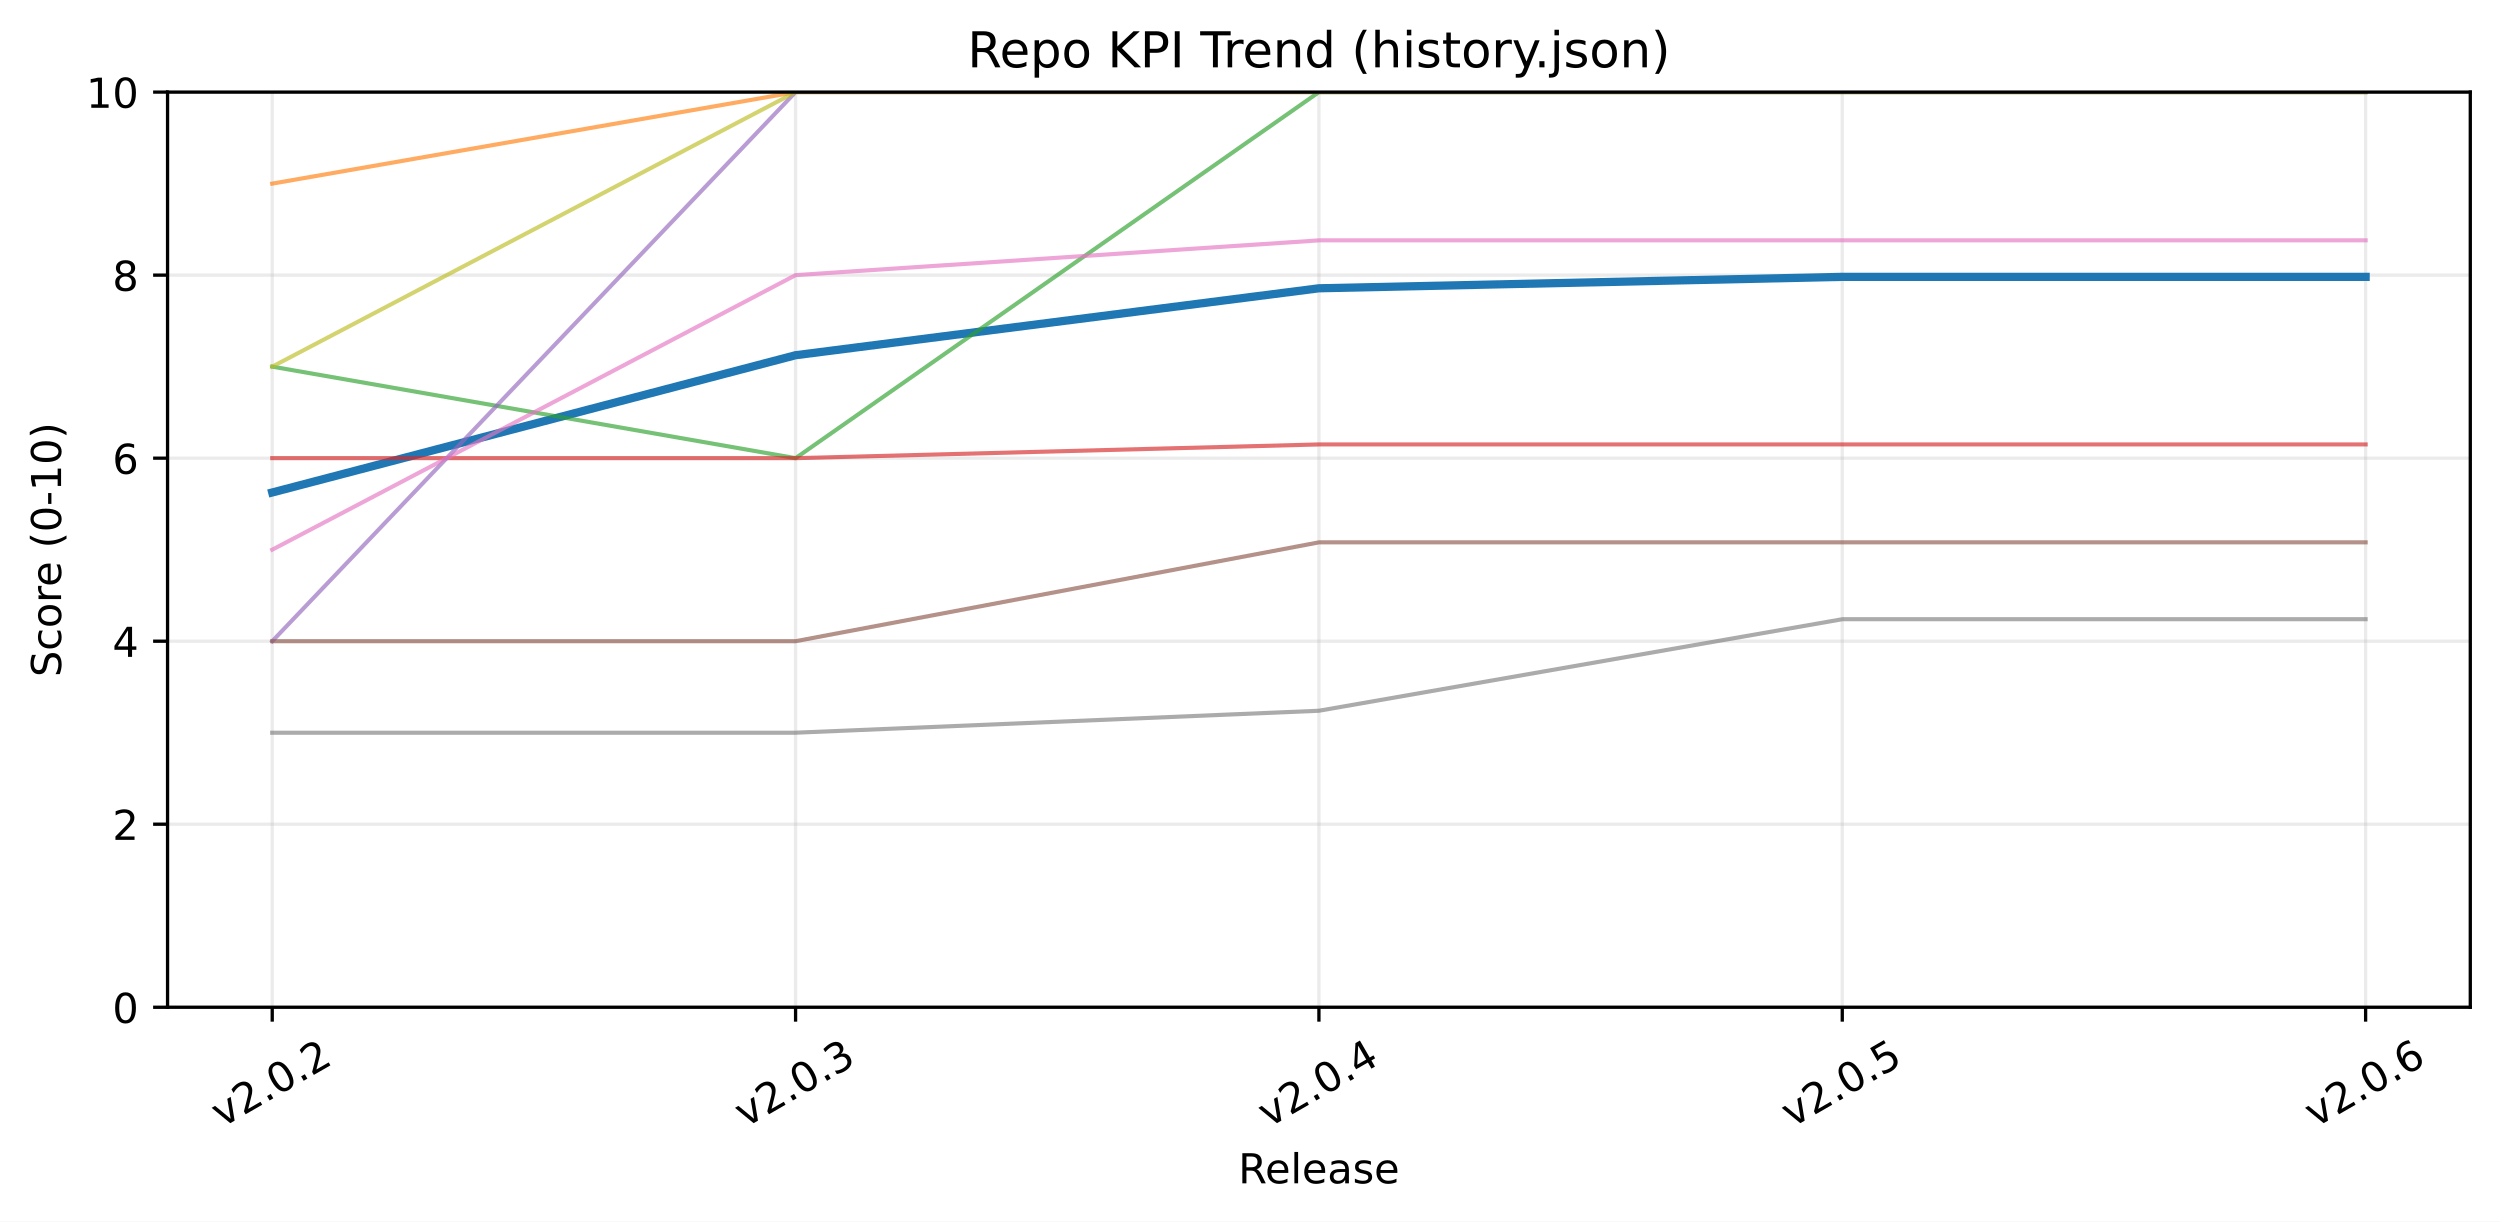
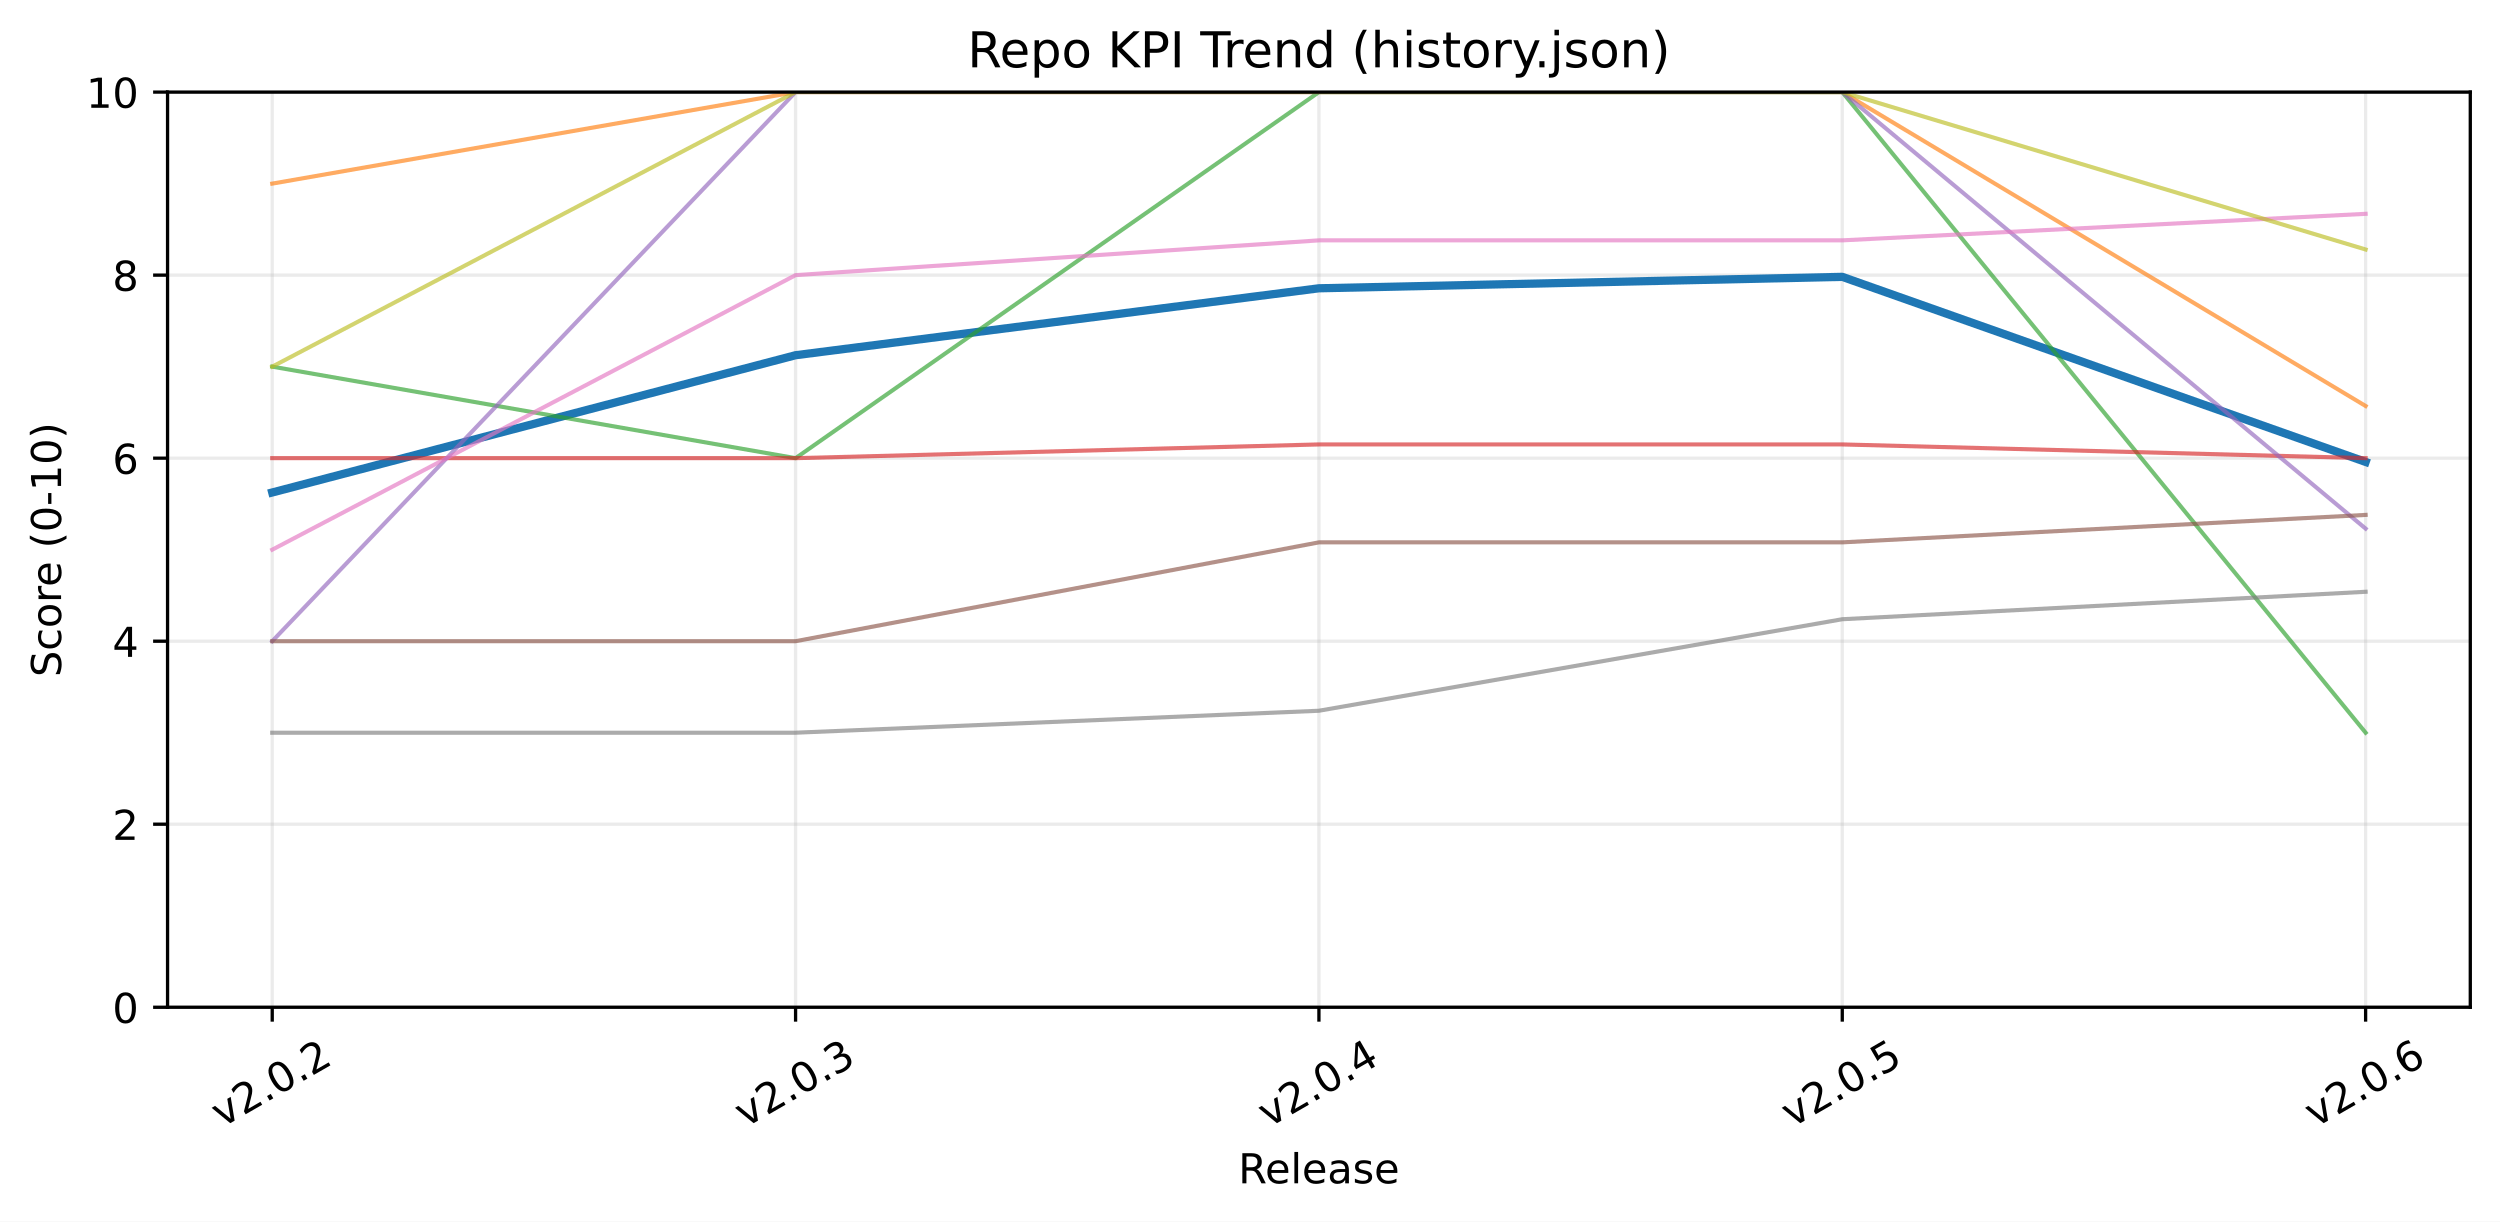
<svg xmlns="http://www.w3.org/2000/svg" xmlns:xlink="http://www.w3.org/1999/xlink" width="605.803pt" height="296.019pt" viewBox="0 0 605.803 296.019" version="1.1">
  <defs>
    <style type="text/css">*{stroke-linejoin: round; stroke-linecap: butt}</style>
  </defs>
  <g id="figure_1">
    <g id="patch_1">
      <path d="M 0 296.019  L 605.803 296.019  L 605.803 0  L 0 0  z " style="fill: #ffffff" />
    </g>
    <g id="axes_1">
      <g id="patch_2">
        <path d="M 40.603 244.078  L 598.603 244.078  L 598.603 22.318  L 40.603 22.318  z " style="fill: #ffffff" />
      </g>
      <g id="matplotlib.axis_1">
        <g id="xtick_1">
          <g id="line2d_1">
-             <path d="M 65.967 244.078  L 65.967 22.318  " clip-path="url(#p51d5e1e572)" style="fill: none; stroke: #b0b0b0; stroke-opacity: 0.25; stroke-width: 0.8; stroke-linecap: square" />
+             <path d="M 65.967 244.078  L 65.967 22.318  " clip-path="url(#p306a443cba)" style="fill: none; stroke: #b0b0b0; stroke-opacity: 0.25; stroke-width: 0.8; stroke-linecap: square" />
          </g>
          <g id="line2d_2">
            <defs>
-               <path id="m63b05136ea" d="M 0 0  L 0 3.5  " style="stroke: #000000; stroke-width: 0.8" />
+               <path id="mf2955e19dd" d="M 0 0  L 0 3.5  " style="stroke: #000000; stroke-width: 0.8" />
            </defs>
            <g>
-               <use xlink:href="#m63b05136ea" x="65.967" y="244.078" style="stroke: #000000; stroke-width: 0.8" />
+               <use xlink:href="#mf2955e19dd" x="65.967" y="244.078" style="stroke: #000000; stroke-width: 0.8" />
            </g>
          </g>
          <g id="text_1">
            <g transform="translate(53.76609 273.3398) rotate(-30) scale(0.1 -0.1)">
              <defs>
                <path id="DejaVuSans-76" d="M 191 3500  L 800 3500  L 1894 563  L 2988 3500  L 3597 3500  L 2284 0  L 1503 0  L 191 3500  z " transform="scale(0.015625)" />
                <path id="DejaVuSans-32" d="M 1228 531  L 3431 531  L 3431 0  L 469 0  L 469 531  Q 828 903 1448 1529  Q 2069 2156 2228 2338  Q 2531 2678 2651 2914  Q 2772 3150 2772 3378  Q 2772 3750 2511 3984  Q 2250 4219 1831 4219  Q 1534 4219 1204 4116  Q 875 4013 500 3803  L 500 4441  Q 881 4594 1212 4672  Q 1544 4750 1819 4750  Q 2544 4750 2975 4387  Q 3406 4025 3406 3419  Q 3406 3131 3298 2873  Q 3191 2616 2906 2266  Q 2828 2175 2409 1742  Q 1991 1309 1228 531  z " transform="scale(0.015625)" />
                <path id="DejaVuSans-2e" d="M 684 794  L 1344 794  L 1344 0  L 684 0  L 684 794  z " transform="scale(0.015625)" />
                <path id="DejaVuSans-30" d="M 2034 4250  Q 1547 4250 1301 3770  Q 1056 3291 1056 2328  Q 1056 1369 1301 889  Q 1547 409 2034 409  Q 2525 409 2770 889  Q 3016 1369 3016 2328  Q 3016 3291 2770 3770  Q 2525 4250 2034 4250  z M 2034 4750  Q 2819 4750 3233 4129  Q 3647 3509 3647 2328  Q 3647 1150 3233 529  Q 2819 -91 2034 -91  Q 1250 -91 836 529  Q 422 1150 422 2328  Q 422 3509 836 4129  Q 1250 4750 2034 4750  z " transform="scale(0.015625)" />
              </defs>
              <use xlink:href="#DejaVuSans-76" />
              <use xlink:href="#DejaVuSans-32" x="59.18" />
              <use xlink:href="#DejaVuSans-2e" x="122.803" />
              <use xlink:href="#DejaVuSans-30" x="154.59" />
              <use xlink:href="#DejaVuSans-2e" x="218.213" />
              <use xlink:href="#DejaVuSans-32" x="250" />
            </g>
          </g>
        </g>
        <g id="xtick_2">
          <g id="line2d_3">
-             <path d="M 192.785 244.078  L 192.785 22.318  " clip-path="url(#p51d5e1e572)" style="fill: none; stroke: #b0b0b0; stroke-opacity: 0.25; stroke-width: 0.8; stroke-linecap: square" />
+             <path d="M 192.785 244.078  L 192.785 22.318  " clip-path="url(#p306a443cba)" style="fill: none; stroke: #b0b0b0; stroke-opacity: 0.25; stroke-width: 0.8; stroke-linecap: square" />
          </g>
          <g id="line2d_4">
            <g>
-               <use xlink:href="#m63b05136ea" x="192.785" y="244.078" style="stroke: #000000; stroke-width: 0.8" />
+               <use xlink:href="#mf2955e19dd" x="192.785" y="244.078" style="stroke: #000000; stroke-width: 0.8" />
            </g>
          </g>
          <g id="text_2">
            <g transform="translate(180.5843 273.3398) rotate(-30) scale(0.1 -0.1)">
              <defs>
                <path id="DejaVuSans-33" d="M 2597 2516  Q 3050 2419 3304 2112  Q 3559 1806 3559 1356  Q 3559 666 3084 287  Q 2609 -91 1734 -91  Q 1441 -91 1130 -33  Q 819 25 488 141  L 488 750  Q 750 597 1062 519  Q 1375 441 1716 441  Q 2309 441 2620 675  Q 2931 909 2931 1356  Q 2931 1769 2642 2001  Q 2353 2234 1838 2234  L 1294 2234  L 1294 2753  L 1863 2753  Q 2328 2753 2575 2939  Q 2822 3125 2822 3475  Q 2822 3834 2567 4026  Q 2313 4219 1838 4219  Q 1578 4219 1281 4162  Q 984 4106 628 3988  L 628 4550  Q 988 4650 1302 4700  Q 1616 4750 1894 4750  Q 2613 4750 3031 4423  Q 3450 4097 3450 3541  Q 3450 3153 3228 2886  Q 3006 2619 2597 2516  z " transform="scale(0.015625)" />
              </defs>
              <use xlink:href="#DejaVuSans-76" />
              <use xlink:href="#DejaVuSans-32" x="59.18" />
              <use xlink:href="#DejaVuSans-2e" x="122.803" />
              <use xlink:href="#DejaVuSans-30" x="154.59" />
              <use xlink:href="#DejaVuSans-2e" x="218.213" />
              <use xlink:href="#DejaVuSans-33" x="250" />
            </g>
          </g>
        </g>
        <g id="xtick_3">
          <g id="line2d_5">
-             <path d="M 319.603 244.078  L 319.603 22.318  " clip-path="url(#p51d5e1e572)" style="fill: none; stroke: #b0b0b0; stroke-opacity: 0.25; stroke-width: 0.8; stroke-linecap: square" />
+             <path d="M 319.603 244.078  L 319.603 22.318  " clip-path="url(#p306a443cba)" style="fill: none; stroke: #b0b0b0; stroke-opacity: 0.25; stroke-width: 0.8; stroke-linecap: square" />
          </g>
          <g id="line2d_6">
            <g>
-               <use xlink:href="#m63b05136ea" x="319.603" y="244.078" style="stroke: #000000; stroke-width: 0.8" />
+               <use xlink:href="#mf2955e19dd" x="319.603" y="244.078" style="stroke: #000000; stroke-width: 0.8" />
            </g>
          </g>
          <g id="text_3">
            <g transform="translate(307.4025 273.3398) rotate(-30) scale(0.1 -0.1)">
              <defs>
                <path id="DejaVuSans-34" d="M 2419 4116  L 825 1625  L 2419 1625  L 2419 4116  z M 2253 4666  L 3047 4666  L 3047 1625  L 3713 1625  L 3713 1100  L 3047 1100  L 3047 0  L 2419 0  L 2419 1100  L 313 1100  L 313 1709  L 2253 4666  z " transform="scale(0.015625)" />
              </defs>
              <use xlink:href="#DejaVuSans-76" />
              <use xlink:href="#DejaVuSans-32" x="59.18" />
              <use xlink:href="#DejaVuSans-2e" x="122.803" />
              <use xlink:href="#DejaVuSans-30" x="154.59" />
              <use xlink:href="#DejaVuSans-2e" x="218.213" />
              <use xlink:href="#DejaVuSans-34" x="250" />
            </g>
          </g>
        </g>
        <g id="xtick_4">
          <g id="line2d_7">
-             <path d="M 446.421 244.078  L 446.421 22.318  " clip-path="url(#p51d5e1e572)" style="fill: none; stroke: #b0b0b0; stroke-opacity: 0.25; stroke-width: 0.8; stroke-linecap: square" />
+             <path d="M 446.421 244.078  L 446.421 22.318  " clip-path="url(#p306a443cba)" style="fill: none; stroke: #b0b0b0; stroke-opacity: 0.25; stroke-width: 0.8; stroke-linecap: square" />
          </g>
          <g id="line2d_8">
            <g>
-               <use xlink:href="#m63b05136ea" x="446.421" y="244.078" style="stroke: #000000; stroke-width: 0.8" />
+               <use xlink:href="#mf2955e19dd" x="446.421" y="244.078" style="stroke: #000000; stroke-width: 0.8" />
            </g>
          </g>
          <g id="text_4">
            <g transform="translate(434.2206 273.3398) rotate(-30) scale(0.1 -0.1)">
              <defs>
                <path id="DejaVuSans-35" d="M 691 4666  L 3169 4666  L 3169 4134  L 1269 4134  L 1269 2991  Q 1406 3038 1543 3061  Q 1681 3084 1819 3084  Q 2600 3084 3056 2656  Q 3513 2228 3513 1497  Q 3513 744 3044 326  Q 2575 -91 1722 -91  Q 1428 -91 1123 -41  Q 819 9 494 109  L 494 744  Q 775 591 1075 516  Q 1375 441 1709 441  Q 2250 441 2565 725  Q 2881 1009 2881 1497  Q 2881 1984 2565 2268  Q 2250 2553 1709 2553  Q 1456 2553 1204 2497  Q 953 2441 691 2322  L 691 4666  z " transform="scale(0.015625)" />
              </defs>
              <use xlink:href="#DejaVuSans-76" />
              <use xlink:href="#DejaVuSans-32" x="59.18" />
              <use xlink:href="#DejaVuSans-2e" x="122.803" />
              <use xlink:href="#DejaVuSans-30" x="154.59" />
              <use xlink:href="#DejaVuSans-2e" x="218.213" />
              <use xlink:href="#DejaVuSans-35" x="250" />
            </g>
          </g>
        </g>
        <g id="xtick_5">
          <g id="line2d_9">
-             <path d="M 573.239 244.078  L 573.239 22.318  " clip-path="url(#p51d5e1e572)" style="fill: none; stroke: #b0b0b0; stroke-opacity: 0.25; stroke-width: 0.8; stroke-linecap: square" />
+             <path d="M 573.239 244.078  L 573.239 22.318  " clip-path="url(#p306a443cba)" style="fill: none; stroke: #b0b0b0; stroke-opacity: 0.25; stroke-width: 0.8; stroke-linecap: square" />
          </g>
          <g id="line2d_10">
            <g>
-               <use xlink:href="#m63b05136ea" x="573.239" y="244.078" style="stroke: #000000; stroke-width: 0.8" />
+               <use xlink:href="#mf2955e19dd" x="573.239" y="244.078" style="stroke: #000000; stroke-width: 0.8" />
            </g>
          </g>
          <g id="text_5">
            <g transform="translate(561.0388 273.3398) rotate(-30) scale(0.1 -0.1)">
              <defs>
                <path id="DejaVuSans-36" d="M 2113 2584  Q 1688 2584 1439 2293  Q 1191 2003 1191 1497  Q 1191 994 1439 701  Q 1688 409 2113 409  Q 2538 409 2786 701  Q 3034 994 3034 1497  Q 3034 2003 2786 2293  Q 2538 2584 2113 2584  z M 3366 4563  L 3366 3988  Q 3128 4100 2886 4159  Q 2644 4219 2406 4219  Q 1781 4219 1451 3797  Q 1122 3375 1075 2522  Q 1259 2794 1537 2939  Q 1816 3084 2150 3084  Q 2853 3084 3261 2657  Q 3669 2231 3669 1497  Q 3669 778 3244 343  Q 2819 -91 2113 -91  Q 1303 -91 875 529  Q 447 1150 447 2328  Q 447 3434 972 4092  Q 1497 4750 2381 4750  Q 2619 4750 2861 4703  Q 3103 4656 3366 4563  z " transform="scale(0.015625)" />
              </defs>
              <use xlink:href="#DejaVuSans-76" />
              <use xlink:href="#DejaVuSans-32" x="59.18" />
              <use xlink:href="#DejaVuSans-2e" x="122.803" />
              <use xlink:href="#DejaVuSans-30" x="154.59" />
              <use xlink:href="#DejaVuSans-2e" x="218.213" />
              <use xlink:href="#DejaVuSans-36" x="250" />
            </g>
          </g>
        </g>
        <g id="text_6">
          <g transform="translate(300.0664 286.7393) scale(0.1 -0.1)">
            <defs>
              <path id="DejaVuSans-52" d="M 2841 2188  Q 3044 2119 3236 1894  Q 3428 1669 3622 1275  L 4263 0  L 3584 0  L 2988 1197  Q 2756 1666 2539 1819  Q 2322 1972 1947 1972  L 1259 1972  L 1259 0  L 628 0  L 628 4666  L 2053 4666  Q 2853 4666 3247 4331  Q 3641 3997 3641 3322  Q 3641 2881 3436 2590  Q 3231 2300 2841 2188  z M 1259 4147  L 1259 2491  L 2053 2491  Q 2509 2491 2742 2702  Q 2975 2913 2975 3322  Q 2975 3731 2742 3939  Q 2509 4147 2053 4147  L 1259 4147  z " transform="scale(0.015625)" />
              <path id="DejaVuSans-65" d="M 3597 1894  L 3597 1613  L 953 1613  Q 991 1019 1311 708  Q 1631 397 2203 397  Q 2534 397 2845 478  Q 3156 559 3463 722  L 3463 178  Q 3153 47 2828 -22  Q 2503 -91 2169 -91  Q 1331 -91 842 396  Q 353 884 353 1716  Q 353 2575 817 3079  Q 1281 3584 2069 3584  Q 2775 3584 3186 3129  Q 3597 2675 3597 1894  z M 3022 2063  Q 3016 2534 2758 2815  Q 2500 3097 2075 3097  Q 1594 3097 1305 2825  Q 1016 2553 972 2059  L 3022 2063  z " transform="scale(0.015625)" />
              <path id="DejaVuSans-6c" d="M 603 4863  L 1178 4863  L 1178 0  L 603 0  L 603 4863  z " transform="scale(0.015625)" />
              <path id="DejaVuSans-61" d="M 2194 1759  Q 1497 1759 1228 1600  Q 959 1441 959 1056  Q 959 750 1161 570  Q 1363 391 1709 391  Q 2188 391 2477 730  Q 2766 1069 2766 1631  L 2766 1759  L 2194 1759  z M 3341 1997  L 3341 0  L 2766 0  L 2766 531  Q 2569 213 2275 61  Q 1981 -91 1556 -91  Q 1019 -91 701 211  Q 384 513 384 1019  Q 384 1609 779 1909  Q 1175 2209 1959 2209  L 2766 2209  L 2766 2266  Q 2766 2663 2505 2880  Q 2244 3097 1772 3097  Q 1472 3097 1187 3025  Q 903 2953 641 2809  L 641 3341  Q 956 3463 1253 3523  Q 1550 3584 1831 3584  Q 2591 3584 2966 3190  Q 3341 2797 3341 1997  z " transform="scale(0.015625)" />
              <path id="DejaVuSans-73" d="M 2834 3397  L 2834 2853  Q 2591 2978 2328 3040  Q 2066 3103 1784 3103  Q 1356 3103 1142 2972  Q 928 2841 928 2578  Q 928 2378 1081 2264  Q 1234 2150 1697 2047  L 1894 2003  Q 2506 1872 2764 1633  Q 3022 1394 3022 966  Q 3022 478 2636 193  Q 2250 -91 1575 -91  Q 1294 -91 989 -36  Q 684 19 347 128  L 347 722  Q 666 556 975 473  Q 1284 391 1588 391  Q 1994 391 2212 530  Q 2431 669 2431 922  Q 2431 1156 2273 1281  Q 2116 1406 1581 1522  L 1381 1569  Q 847 1681 609 1914  Q 372 2147 372 2553  Q 372 3047 722 3315  Q 1072 3584 1716 3584  Q 2034 3584 2315 3537  Q 2597 3491 2834 3397  z " transform="scale(0.015625)" />
            </defs>
            <use xlink:href="#DejaVuSans-52" />
            <use xlink:href="#DejaVuSans-65" x="64.982" />
            <use xlink:href="#DejaVuSans-6c" x="126.506" />
            <use xlink:href="#DejaVuSans-65" x="154.289" />
            <use xlink:href="#DejaVuSans-61" x="215.812" />
            <use xlink:href="#DejaVuSans-73" x="277.092" />
            <use xlink:href="#DejaVuSans-65" x="329.191" />
          </g>
        </g>
      </g>
      <g id="matplotlib.axis_2">
        <g id="ytick_1">
          <g id="line2d_11">
-             <path d="M 40.603 244.078  L 598.603 244.078  " clip-path="url(#p51d5e1e572)" style="fill: none; stroke: #b0b0b0; stroke-opacity: 0.25; stroke-width: 0.8; stroke-linecap: square" />
+             <path d="M 40.603 244.078  L 598.603 244.078  " clip-path="url(#p306a443cba)" style="fill: none; stroke: #b0b0b0; stroke-opacity: 0.25; stroke-width: 0.8; stroke-linecap: square" />
          </g>
          <g id="line2d_12">
            <defs>
-               <path id="m13b774874d" d="M 0 0  L -3.5 0  " style="stroke: #000000; stroke-width: 0.8" />
+               <path id="m51e073d839" d="M 0 0  L -3.5 0  " style="stroke: #000000; stroke-width: 0.8" />
            </defs>
            <g>
-               <use xlink:href="#m13b774874d" x="40.603" y="244.078" style="stroke: #000000; stroke-width: 0.8" />
+               <use xlink:href="#m51e073d839" x="40.603" y="244.078" style="stroke: #000000; stroke-width: 0.8" />
            </g>
          </g>
          <g id="text_7">
            <g transform="translate(27.24063 247.8773) scale(0.1 -0.1)">
              <use xlink:href="#DejaVuSans-30" />
            </g>
          </g>
        </g>
        <g id="ytick_2">
          <g id="line2d_13">
-             <path d="M 40.603 199.726  L 598.603 199.726  " clip-path="url(#p51d5e1e572)" style="fill: none; stroke: #b0b0b0; stroke-opacity: 0.25; stroke-width: 0.8; stroke-linecap: square" />
+             <path d="M 40.603 199.726  L 598.603 199.726  " clip-path="url(#p306a443cba)" style="fill: none; stroke: #b0b0b0; stroke-opacity: 0.25; stroke-width: 0.8; stroke-linecap: square" />
          </g>
          <g id="line2d_14">
            <g>
-               <use xlink:href="#m13b774874d" x="40.603" y="199.726" style="stroke: #000000; stroke-width: 0.8" />
+               <use xlink:href="#m51e073d839" x="40.603" y="199.726" style="stroke: #000000; stroke-width: 0.8" />
            </g>
          </g>
          <g id="text_8">
            <g transform="translate(27.24063 203.5253) scale(0.1 -0.1)">
              <use xlink:href="#DejaVuSans-32" />
            </g>
          </g>
        </g>
        <g id="ytick_3">
          <g id="line2d_15">
-             <path d="M 40.603 155.374  L 598.603 155.374  " clip-path="url(#p51d5e1e572)" style="fill: none; stroke: #b0b0b0; stroke-opacity: 0.25; stroke-width: 0.8; stroke-linecap: square" />
+             <path d="M 40.603 155.374  L 598.603 155.374  " clip-path="url(#p306a443cba)" style="fill: none; stroke: #b0b0b0; stroke-opacity: 0.25; stroke-width: 0.8; stroke-linecap: square" />
          </g>
          <g id="line2d_16">
            <g>
-               <use xlink:href="#m13b774874d" x="40.603" y="155.374" style="stroke: #000000; stroke-width: 0.8" />
+               <use xlink:href="#m51e073d839" x="40.603" y="155.374" style="stroke: #000000; stroke-width: 0.8" />
            </g>
          </g>
          <g id="text_9">
            <g transform="translate(27.24063 159.1733) scale(0.1 -0.1)">
              <use xlink:href="#DejaVuSans-34" />
            </g>
          </g>
        </g>
        <g id="ytick_4">
          <g id="line2d_17">
-             <path d="M 40.603 111.022  L 598.603 111.022  " clip-path="url(#p51d5e1e572)" style="fill: none; stroke: #b0b0b0; stroke-opacity: 0.25; stroke-width: 0.8; stroke-linecap: square" />
+             <path d="M 40.603 111.022  L 598.603 111.022  " clip-path="url(#p306a443cba)" style="fill: none; stroke: #b0b0b0; stroke-opacity: 0.25; stroke-width: 0.8; stroke-linecap: square" />
          </g>
          <g id="line2d_18">
            <g>
-               <use xlink:href="#m13b774874d" x="40.603" y="111.022" style="stroke: #000000; stroke-width: 0.8" />
+               <use xlink:href="#m51e073d839" x="40.603" y="111.022" style="stroke: #000000; stroke-width: 0.8" />
            </g>
          </g>
          <g id="text_10">
            <g transform="translate(27.24063 114.8213) scale(0.1 -0.1)">
              <use xlink:href="#DejaVuSans-36" />
            </g>
          </g>
        </g>
        <g id="ytick_5">
          <g id="line2d_19">
-             <path d="M 40.603 66.67  L 598.603 66.67  " clip-path="url(#p51d5e1e572)" style="fill: none; stroke: #b0b0b0; stroke-opacity: 0.25; stroke-width: 0.8; stroke-linecap: square" />
+             <path d="M 40.603 66.67  L 598.603 66.67  " clip-path="url(#p306a443cba)" style="fill: none; stroke: #b0b0b0; stroke-opacity: 0.25; stroke-width: 0.8; stroke-linecap: square" />
          </g>
          <g id="line2d_20">
            <g>
-               <use xlink:href="#m13b774874d" x="40.603" y="66.67" style="stroke: #000000; stroke-width: 0.8" />
+               <use xlink:href="#m51e073d839" x="40.603" y="66.67" style="stroke: #000000; stroke-width: 0.8" />
            </g>
          </g>
          <g id="text_11">
            <g transform="translate(27.24063 70.46934) scale(0.1 -0.1)">
              <defs>
                <path id="DejaVuSans-38" d="M 2034 2216  Q 1584 2216 1326 1975  Q 1069 1734 1069 1313  Q 1069 891 1326 650  Q 1584 409 2034 409  Q 2484 409 2743 651  Q 3003 894 3003 1313  Q 3003 1734 2745 1975  Q 2488 2216 2034 2216  z M 1403 2484  Q 997 2584 770 2862  Q 544 3141 544 3541  Q 544 4100 942 4425  Q 1341 4750 2034 4750  Q 2731 4750 3128 4425  Q 3525 4100 3525 3541  Q 3525 3141 3298 2862  Q 3072 2584 2669 2484  Q 3125 2378 3379 2068  Q 3634 1759 3634 1313  Q 3634 634 3220 271  Q 2806 -91 2034 -91  Q 1263 -91 848 271  Q 434 634 434 1313  Q 434 1759 690 2068  Q 947 2378 1403 2484  z M 1172 3481  Q 1172 3119 1398 2916  Q 1625 2713 2034 2713  Q 2441 2713 2670 2916  Q 2900 3119 2900 3481  Q 2900 3844 2670 4047  Q 2441 4250 2034 4250  Q 1625 4250 1398 4047  Q 1172 3844 1172 3481  z " transform="scale(0.015625)" />
              </defs>
              <use xlink:href="#DejaVuSans-38" />
            </g>
          </g>
        </g>
        <g id="ytick_6">
          <g id="line2d_21">
-             <path d="M 40.603 22.318  L 598.603 22.318  " clip-path="url(#p51d5e1e572)" style="fill: none; stroke: #b0b0b0; stroke-opacity: 0.25; stroke-width: 0.8; stroke-linecap: square" />
+             <path d="M 40.603 22.318  L 598.603 22.318  " clip-path="url(#p306a443cba)" style="fill: none; stroke: #b0b0b0; stroke-opacity: 0.25; stroke-width: 0.8; stroke-linecap: square" />
          </g>
          <g id="line2d_22">
            <g>
-               <use xlink:href="#m13b774874d" x="40.603" y="22.318" style="stroke: #000000; stroke-width: 0.8" />
+               <use xlink:href="#m51e073d839" x="40.603" y="22.318" style="stroke: #000000; stroke-width: 0.8" />
            </g>
          </g>
          <g id="text_12">
            <g transform="translate(20.87813 26.11734) scale(0.1 -0.1)">
              <defs>
                <path id="DejaVuSans-31" d="M 794 531  L 1825 531  L 1825 4091  L 703 3866  L 703 4441  L 1819 4666  L 2450 4666  L 2450 531  L 3481 531  L 3481 0  L 794 0  L 794 531  z " transform="scale(0.015625)" />
              </defs>
              <use xlink:href="#DejaVuSans-31" />
              <use xlink:href="#DejaVuSans-30" x="63.623" />
            </g>
          </g>
        </g>
        <g id="text_13">
          <g transform="translate(14.79844 164.0387) rotate(-90) scale(0.1 -0.1)">
            <defs>
              <path id="DejaVuSans-53" d="M 3425 4513  L 3425 3897  Q 3066 4069 2747 4153  Q 2428 4238 2131 4238  Q 1616 4238 1336 4038  Q 1056 3838 1056 3469  Q 1056 3159 1242 3001  Q 1428 2844 1947 2747  L 2328 2669  Q 3034 2534 3370 2195  Q 3706 1856 3706 1288  Q 3706 609 3251 259  Q 2797 -91 1919 -91  Q 1588 -91 1214 -16  Q 841 59 441 206  L 441 856  Q 825 641 1194 531  Q 1563 422 1919 422  Q 2459 422 2753 634  Q 3047 847 3047 1241  Q 3047 1584 2836 1778  Q 2625 1972 2144 2069  L 1759 2144  Q 1053 2284 737 2584  Q 422 2884 422 3419  Q 422 4038 858 4394  Q 1294 4750 2059 4750  Q 2388 4750 2728 4690  Q 3069 4631 3425 4513  z " transform="scale(0.015625)" />
              <path id="DejaVuSans-63" d="M 3122 3366  L 3122 2828  Q 2878 2963 2633 3030  Q 2388 3097 2138 3097  Q 1578 3097 1268 2742  Q 959 2388 959 1747  Q 959 1106 1268 751  Q 1578 397 2138 397  Q 2388 397 2633 464  Q 2878 531 3122 666  L 3122 134  Q 2881 22 2623 -34  Q 2366 -91 2075 -91  Q 1284 -91 818 406  Q 353 903 353 1747  Q 353 2603 823 3093  Q 1294 3584 2113 3584  Q 2378 3584 2631 3529  Q 2884 3475 3122 3366  z " transform="scale(0.015625)" />
              <path id="DejaVuSans-6f" d="M 1959 3097  Q 1497 3097 1228 2736  Q 959 2375 959 1747  Q 959 1119 1226 758  Q 1494 397 1959 397  Q 2419 397 2687 759  Q 2956 1122 2956 1747  Q 2956 2369 2687 2733  Q 2419 3097 1959 3097  z M 1959 3584  Q 2709 3584 3137 3096  Q 3566 2609 3566 1747  Q 3566 888 3137 398  Q 2709 -91 1959 -91  Q 1206 -91 779 398  Q 353 888 353 1747  Q 353 2609 779 3096  Q 1206 3584 1959 3584  z " transform="scale(0.015625)" />
              <path id="DejaVuSans-72" d="M 2631 2963  Q 2534 3019 2420 3045  Q 2306 3072 2169 3072  Q 1681 3072 1420 2755  Q 1159 2438 1159 1844  L 1159 0  L 581 0  L 581 3500  L 1159 3500  L 1159 2956  Q 1341 3275 1631 3429  Q 1922 3584 2338 3584  Q 2397 3584 2469 3576  Q 2541 3569 2628 3553  L 2631 2963  z " transform="scale(0.015625)" />
              <path id="DejaVuSans-20" transform="scale(0.015625)" />
              <path id="DejaVuSans-28" d="M 1984 4856  Q 1566 4138 1362 3434  Q 1159 2731 1159 2009  Q 1159 1288 1364 580  Q 1569 -128 1984 -844  L 1484 -844  Q 1016 -109 783 600  Q 550 1309 550 2009  Q 550 2706 781 3412  Q 1013 4119 1484 4856  L 1984 4856  z " transform="scale(0.015625)" />
              <path id="DejaVuSans-2d" d="M 313 2009  L 1997 2009  L 1997 1497  L 313 1497  L 313 2009  z " transform="scale(0.015625)" />
              <path id="DejaVuSans-29" d="M 513 4856  L 1013 4856  Q 1481 4119 1714 3412  Q 1947 2706 1947 2009  Q 1947 1309 1714 600  Q 1481 -109 1013 -844  L 513 -844  Q 928 -128 1133 580  Q 1338 1288 1338 2009  Q 1338 2731 1133 3434  Q 928 4138 513 4856  z " transform="scale(0.015625)" />
            </defs>
            <use xlink:href="#DejaVuSans-53" />
            <use xlink:href="#DejaVuSans-63" x="63.477" />
            <use xlink:href="#DejaVuSans-6f" x="118.457" />
            <use xlink:href="#DejaVuSans-72" x="179.639" />
            <use xlink:href="#DejaVuSans-65" x="218.502" />
            <use xlink:href="#DejaVuSans-20" x="280.025" />
            <use xlink:href="#DejaVuSans-28" x="311.812" />
            <use xlink:href="#DejaVuSans-30" x="350.826" />
            <use xlink:href="#DejaVuSans-2d" x="414.449" />
            <use xlink:href="#DejaVuSans-31" x="450.533" />
            <use xlink:href="#DejaVuSans-30" x="514.156" />
            <use xlink:href="#DejaVuSans-29" x="577.779" />
          </g>
        </g>
      </g>
      <g id="line2d_23">
-         <path d="M 65.967 119.338  L 192.785 86.074  L 319.603 69.858  L 446.421 67.086  L 573.239 67.086  " clip-path="url(#p51d5e1e572)" style="fill: none; stroke: #1f77b4; stroke-width: 2; stroke-linecap: square" />
+         <path d="M 65.967 119.338  L 192.785 86.074  L 319.603 69.858  L 446.421 67.086  L 573.239 111.937  " clip-path="url(#p306a443cba)" style="fill: none; stroke: #1f77b4; stroke-width: 2; stroke-linecap: square" />
      </g>
      <g id="line2d_24">
-         <path d="M 65.967 44.494  L 192.785 22.318  L 319.603 22.318  L 446.421 22.318  L 573.239 22.318  " clip-path="url(#p51d5e1e572)" style="fill: none; stroke: #ff7f0e; stroke-opacity: 0.65; stroke-linecap: square" />
+         <path d="M 65.967 44.494  L 192.785 22.318  L 319.603 22.318  L 446.421 22.318  L 573.239 98.382  " clip-path="url(#p306a443cba)" style="fill: none; stroke: #ff7f0e; stroke-opacity: 0.65; stroke-linecap: square" />
      </g>
      <g id="line2d_25">
-         <path d="M 65.967 88.846  L 192.785 111.022  L 319.603 22.318  L 446.421 22.318  L 573.239 22.318  " clip-path="url(#p51d5e1e572)" style="fill: none; stroke: #2ca02c; stroke-opacity: 0.65; stroke-linecap: square" />
+         <path d="M 65.967 88.846  L 192.785 111.022  L 319.603 22.318  L 446.421 22.318  L 573.239 177.55  " clip-path="url(#p306a443cba)" style="fill: none; stroke: #2ca02c; stroke-opacity: 0.65; stroke-linecap: square" />
      </g>
      <g id="line2d_26">
-         <path d="M 65.967 111.022  L 192.785 111.022  L 319.603 107.696  L 446.421 107.696  L 573.239 107.696  " clip-path="url(#p51d5e1e572)" style="fill: none; stroke: #d62728; stroke-opacity: 0.65; stroke-linecap: square" />
+         <path d="M 65.967 111.022  L 192.785 111.022  L 319.603 107.696  L 446.421 107.696  L 573.239 111.022  " clip-path="url(#p306a443cba)" style="fill: none; stroke: #d62728; stroke-opacity: 0.65; stroke-linecap: square" />
      </g>
      <g id="line2d_27">
-         <path d="M 65.967 155.374  L 192.785 22.318  L 319.603 22.318  L 446.421 22.318  L 573.239 22.318  " clip-path="url(#p51d5e1e572)" style="fill: none; stroke: #9467bd; stroke-opacity: 0.65; stroke-linecap: square" />
+         <path d="M 65.967 155.374  L 192.785 22.318  L 319.603 22.318  L 446.421 22.318  L 573.239 128.098  " clip-path="url(#p306a443cba)" style="fill: none; stroke: #9467bd; stroke-opacity: 0.65; stroke-linecap: square" />
      </g>
      <g id="line2d_28">
-         <path d="M 65.967 155.374  L 192.785 155.374  L 319.603 131.424  L 446.421 131.424  L 573.239 131.424  " clip-path="url(#p51d5e1e572)" style="fill: none; stroke: #8c564b; stroke-opacity: 0.65; stroke-linecap: square" />
+         <path d="M 65.967 155.374  L 192.785 155.374  L 319.603 131.424  L 446.421 131.424  L 573.239 124.771  " clip-path="url(#p306a443cba)" style="fill: none; stroke: #8c564b; stroke-opacity: 0.65; stroke-linecap: square" />
      </g>
      <g id="line2d_29">
-         <path d="M 65.967 133.198  L 192.785 66.67  L 319.603 58.243  L 446.421 58.243  L 573.239 58.243  " clip-path="url(#p51d5e1e572)" style="fill: none; stroke: #e377c2; stroke-opacity: 0.65; stroke-linecap: square" />
+         <path d="M 65.967 133.198  L 192.785 66.67  L 319.603 58.243  L 446.421 58.243  L 573.239 51.812  " clip-path="url(#p306a443cba)" style="fill: none; stroke: #e377c2; stroke-opacity: 0.65; stroke-linecap: square" />
      </g>
      <g id="line2d_30">
-         <path d="M 65.967 177.55  L 192.785 177.55  L 319.603 172.228  L 446.421 150.052  L 573.239 150.052  " clip-path="url(#p51d5e1e572)" style="fill: none; stroke: #7f7f7f; stroke-opacity: 0.65; stroke-linecap: square" />
+         <path d="M 65.967 177.55  L 192.785 177.55  L 319.603 172.228  L 446.421 150.052  L 573.239 143.399  " clip-path="url(#p306a443cba)" style="fill: none; stroke: #7f7f7f; stroke-opacity: 0.65; stroke-linecap: square" />
      </g>
      <g id="line2d_31">
-         <path d="M 65.967 88.846  L 192.785 22.318  L 319.603 22.318  L 446.421 22.318  L 573.239 22.318  " clip-path="url(#p51d5e1e572)" style="fill: none; stroke: #bcbd22; stroke-opacity: 0.65; stroke-linecap: square" />
+         <path d="M 65.967 88.846  L 192.785 22.318  L 319.603 22.318  L 446.421 22.318  L 573.239 60.461  " clip-path="url(#p306a443cba)" style="fill: none; stroke: #bcbd22; stroke-opacity: 0.65; stroke-linecap: square" />
      </g>
      <g id="patch_3">
        <path d="M 40.603 244.078  L 40.603 22.318  " style="fill: none; stroke: #000000; stroke-width: 0.8; stroke-linejoin: miter; stroke-linecap: square" />
      </g>
      <g id="patch_4">
        <path d="M 598.603 244.078  L 598.603 22.318  " style="fill: none; stroke: #000000; stroke-width: 0.8; stroke-linejoin: miter; stroke-linecap: square" />
      </g>
      <g id="patch_5">
        <path d="M 40.603 244.078  L 598.603 244.078  " style="fill: none; stroke: #000000; stroke-width: 0.8; stroke-linejoin: miter; stroke-linecap: square" />
      </g>
      <g id="patch_6">
        <path d="M 40.603 22.318  L 598.603 22.318  " style="fill: none; stroke: #000000; stroke-width: 0.8; stroke-linejoin: miter; stroke-linecap: square" />
      </g>
      <g id="text_14">
        <g transform="translate(234.4378 16.31812) scale(0.12 -0.12)">
          <defs>
            <path id="DejaVuSans-70" d="M 1159 525  L 1159 -1331  L 581 -1331  L 581 3500  L 1159 3500  L 1159 2969  Q 1341 3281 1617 3432  Q 1894 3584 2278 3584  Q 2916 3584 3314 3078  Q 3713 2572 3713 1747  Q 3713 922 3314 415  Q 2916 -91 2278 -91  Q 1894 -91 1617 61  Q 1341 213 1159 525  z M 3116 1747  Q 3116 2381 2855 2742  Q 2594 3103 2138 3103  Q 1681 3103 1420 2742  Q 1159 2381 1159 1747  Q 1159 1113 1420 752  Q 1681 391 2138 391  Q 2594 391 2855 752  Q 3116 1113 3116 1747  z " transform="scale(0.015625)" />
            <path id="DejaVuSans-4b" d="M 628 4666  L 1259 4666  L 1259 2694  L 3353 4666  L 4166 4666  L 1850 2491  L 4331 0  L 3500 0  L 1259 2247  L 1259 0  L 628 0  L 628 4666  z " transform="scale(0.015625)" />
            <path id="DejaVuSans-50" d="M 1259 4147  L 1259 2394  L 2053 2394  Q 2494 2394 2734 2622  Q 2975 2850 2975 3272  Q 2975 3691 2734 3919  Q 2494 4147 2053 4147  L 1259 4147  z M 628 4666  L 2053 4666  Q 2838 4666 3239 4311  Q 3641 3956 3641 3272  Q 3641 2581 3239 2228  Q 2838 1875 2053 1875  L 1259 1875  L 1259 0  L 628 0  L 628 4666  z " transform="scale(0.015625)" />
            <path id="DejaVuSans-49" d="M 628 4666  L 1259 4666  L 1259 0  L 628 0  L 628 4666  z " transform="scale(0.015625)" />
            <path id="DejaVuSans-54" d="M -19 4666  L 3928 4666  L 3928 4134  L 2272 4134  L 2272 0  L 1638 0  L 1638 4134  L -19 4134  L -19 4666  z " transform="scale(0.015625)" />
            <path id="DejaVuSans-6e" d="M 3513 2113  L 3513 0  L 2938 0  L 2938 2094  Q 2938 2591 2744 2837  Q 2550 3084 2163 3084  Q 1697 3084 1428 2787  Q 1159 2491 1159 1978  L 1159 0  L 581 0  L 581 3500  L 1159 3500  L 1159 2956  Q 1366 3272 1645 3428  Q 1925 3584 2291 3584  Q 2894 3584 3203 3211  Q 3513 2838 3513 2113  z " transform="scale(0.015625)" />
            <path id="DejaVuSans-64" d="M 2906 2969  L 2906 4863  L 3481 4863  L 3481 0  L 2906 0  L 2906 525  Q 2725 213 2448 61  Q 2172 -91 1784 -91  Q 1150 -91 751 415  Q 353 922 353 1747  Q 353 2572 751 3078  Q 1150 3584 1784 3584  Q 2172 3584 2448 3432  Q 2725 3281 2906 2969  z M 947 1747  Q 947 1113 1208 752  Q 1469 391 1925 391  Q 2381 391 2643 752  Q 2906 1113 2906 1747  Q 2906 2381 2643 2742  Q 2381 3103 1925 3103  Q 1469 3103 1208 2742  Q 947 2381 947 1747  z " transform="scale(0.015625)" />
            <path id="DejaVuSans-68" d="M 3513 2113  L 3513 0  L 2938 0  L 2938 2094  Q 2938 2591 2744 2837  Q 2550 3084 2163 3084  Q 1697 3084 1428 2787  Q 1159 2491 1159 1978  L 1159 0  L 581 0  L 581 4863  L 1159 4863  L 1159 2956  Q 1366 3272 1645 3428  Q 1925 3584 2291 3584  Q 2894 3584 3203 3211  Q 3513 2838 3513 2113  z " transform="scale(0.015625)" />
            <path id="DejaVuSans-69" d="M 603 3500  L 1178 3500  L 1178 0  L 603 0  L 603 3500  z M 603 4863  L 1178 4863  L 1178 4134  L 603 4134  L 603 4863  z " transform="scale(0.015625)" />
            <path id="DejaVuSans-74" d="M 1172 4494  L 1172 3500  L 2356 3500  L 2356 3053  L 1172 3053  L 1172 1153  Q 1172 725 1289 603  Q 1406 481 1766 481  L 2356 481  L 2356 0  L 1766 0  Q 1100 0 847 248  Q 594 497 594 1153  L 594 3053  L 172 3053  L 172 3500  L 594 3500  L 594 4494  L 1172 4494  z " transform="scale(0.015625)" />
            <path id="DejaVuSans-79" d="M 2059 -325  Q 1816 -950 1584 -1140  Q 1353 -1331 966 -1331  L 506 -1331  L 506 -850  L 844 -850  Q 1081 -850 1212 -737  Q 1344 -625 1503 -206  L 1606 56  L 191 3500  L 800 3500  L 1894 763  L 2988 3500  L 3597 3500  L 2059 -325  z " transform="scale(0.015625)" />
            <path id="DejaVuSans-6a" d="M 603 3500  L 1178 3500  L 1178 -63  Q 1178 -731 923 -1031  Q 669 -1331 103 -1331  L -116 -1331  L -116 -844  L 38 -844  Q 366 -844 484 -692  Q 603 -541 603 -63  L 603 3500  z M 603 4863  L 1178 4863  L 1178 4134  L 603 4134  L 603 4863  z " transform="scale(0.015625)" />
          </defs>
          <use xlink:href="#DejaVuSans-52" />
          <use xlink:href="#DejaVuSans-65" x="64.982" />
          <use xlink:href="#DejaVuSans-70" x="126.506" />
          <use xlink:href="#DejaVuSans-6f" x="189.982" />
          <use xlink:href="#DejaVuSans-20" x="251.164" />
          <use xlink:href="#DejaVuSans-4b" x="282.951" />
          <use xlink:href="#DejaVuSans-50" x="348.527" />
          <use xlink:href="#DejaVuSans-49" x="408.83" />
          <use xlink:href="#DejaVuSans-20" x="438.322" />
          <use xlink:href="#DejaVuSans-54" x="470.109" />
          <use xlink:href="#DejaVuSans-72" x="516.443" />
          <use xlink:href="#DejaVuSans-65" x="555.307" />
          <use xlink:href="#DejaVuSans-6e" x="616.83" />
          <use xlink:href="#DejaVuSans-64" x="680.209" />
          <use xlink:href="#DejaVuSans-20" x="743.686" />
          <use xlink:href="#DejaVuSans-28" x="775.473" />
          <use xlink:href="#DejaVuSans-68" x="814.486" />
          <use xlink:href="#DejaVuSans-69" x="877.865" />
          <use xlink:href="#DejaVuSans-73" x="905.648" />
          <use xlink:href="#DejaVuSans-74" x="957.748" />
          <use xlink:href="#DejaVuSans-6f" x="996.957" />
          <use xlink:href="#DejaVuSans-72" x="1058.139" />
          <use xlink:href="#DejaVuSans-79" x="1099.252" />
          <use xlink:href="#DejaVuSans-2e" x="1144.182" />
          <use xlink:href="#DejaVuSans-6a" x="1175.969" />
          <use xlink:href="#DejaVuSans-73" x="1203.752" />
          <use xlink:href="#DejaVuSans-6f" x="1255.852" />
          <use xlink:href="#DejaVuSans-6e" x="1317.033" />
          <use xlink:href="#DejaVuSans-29" x="1380.412" />
        </g>
      </g>
    </g>
  </g>
  <defs>
-     <clipPath id="p51d5e1e572">
+     <clipPath id="p306a443cba">
      <rect x="40.603" y="22.318" width="558" height="221.76" />
    </clipPath>
  </defs>
</svg>
